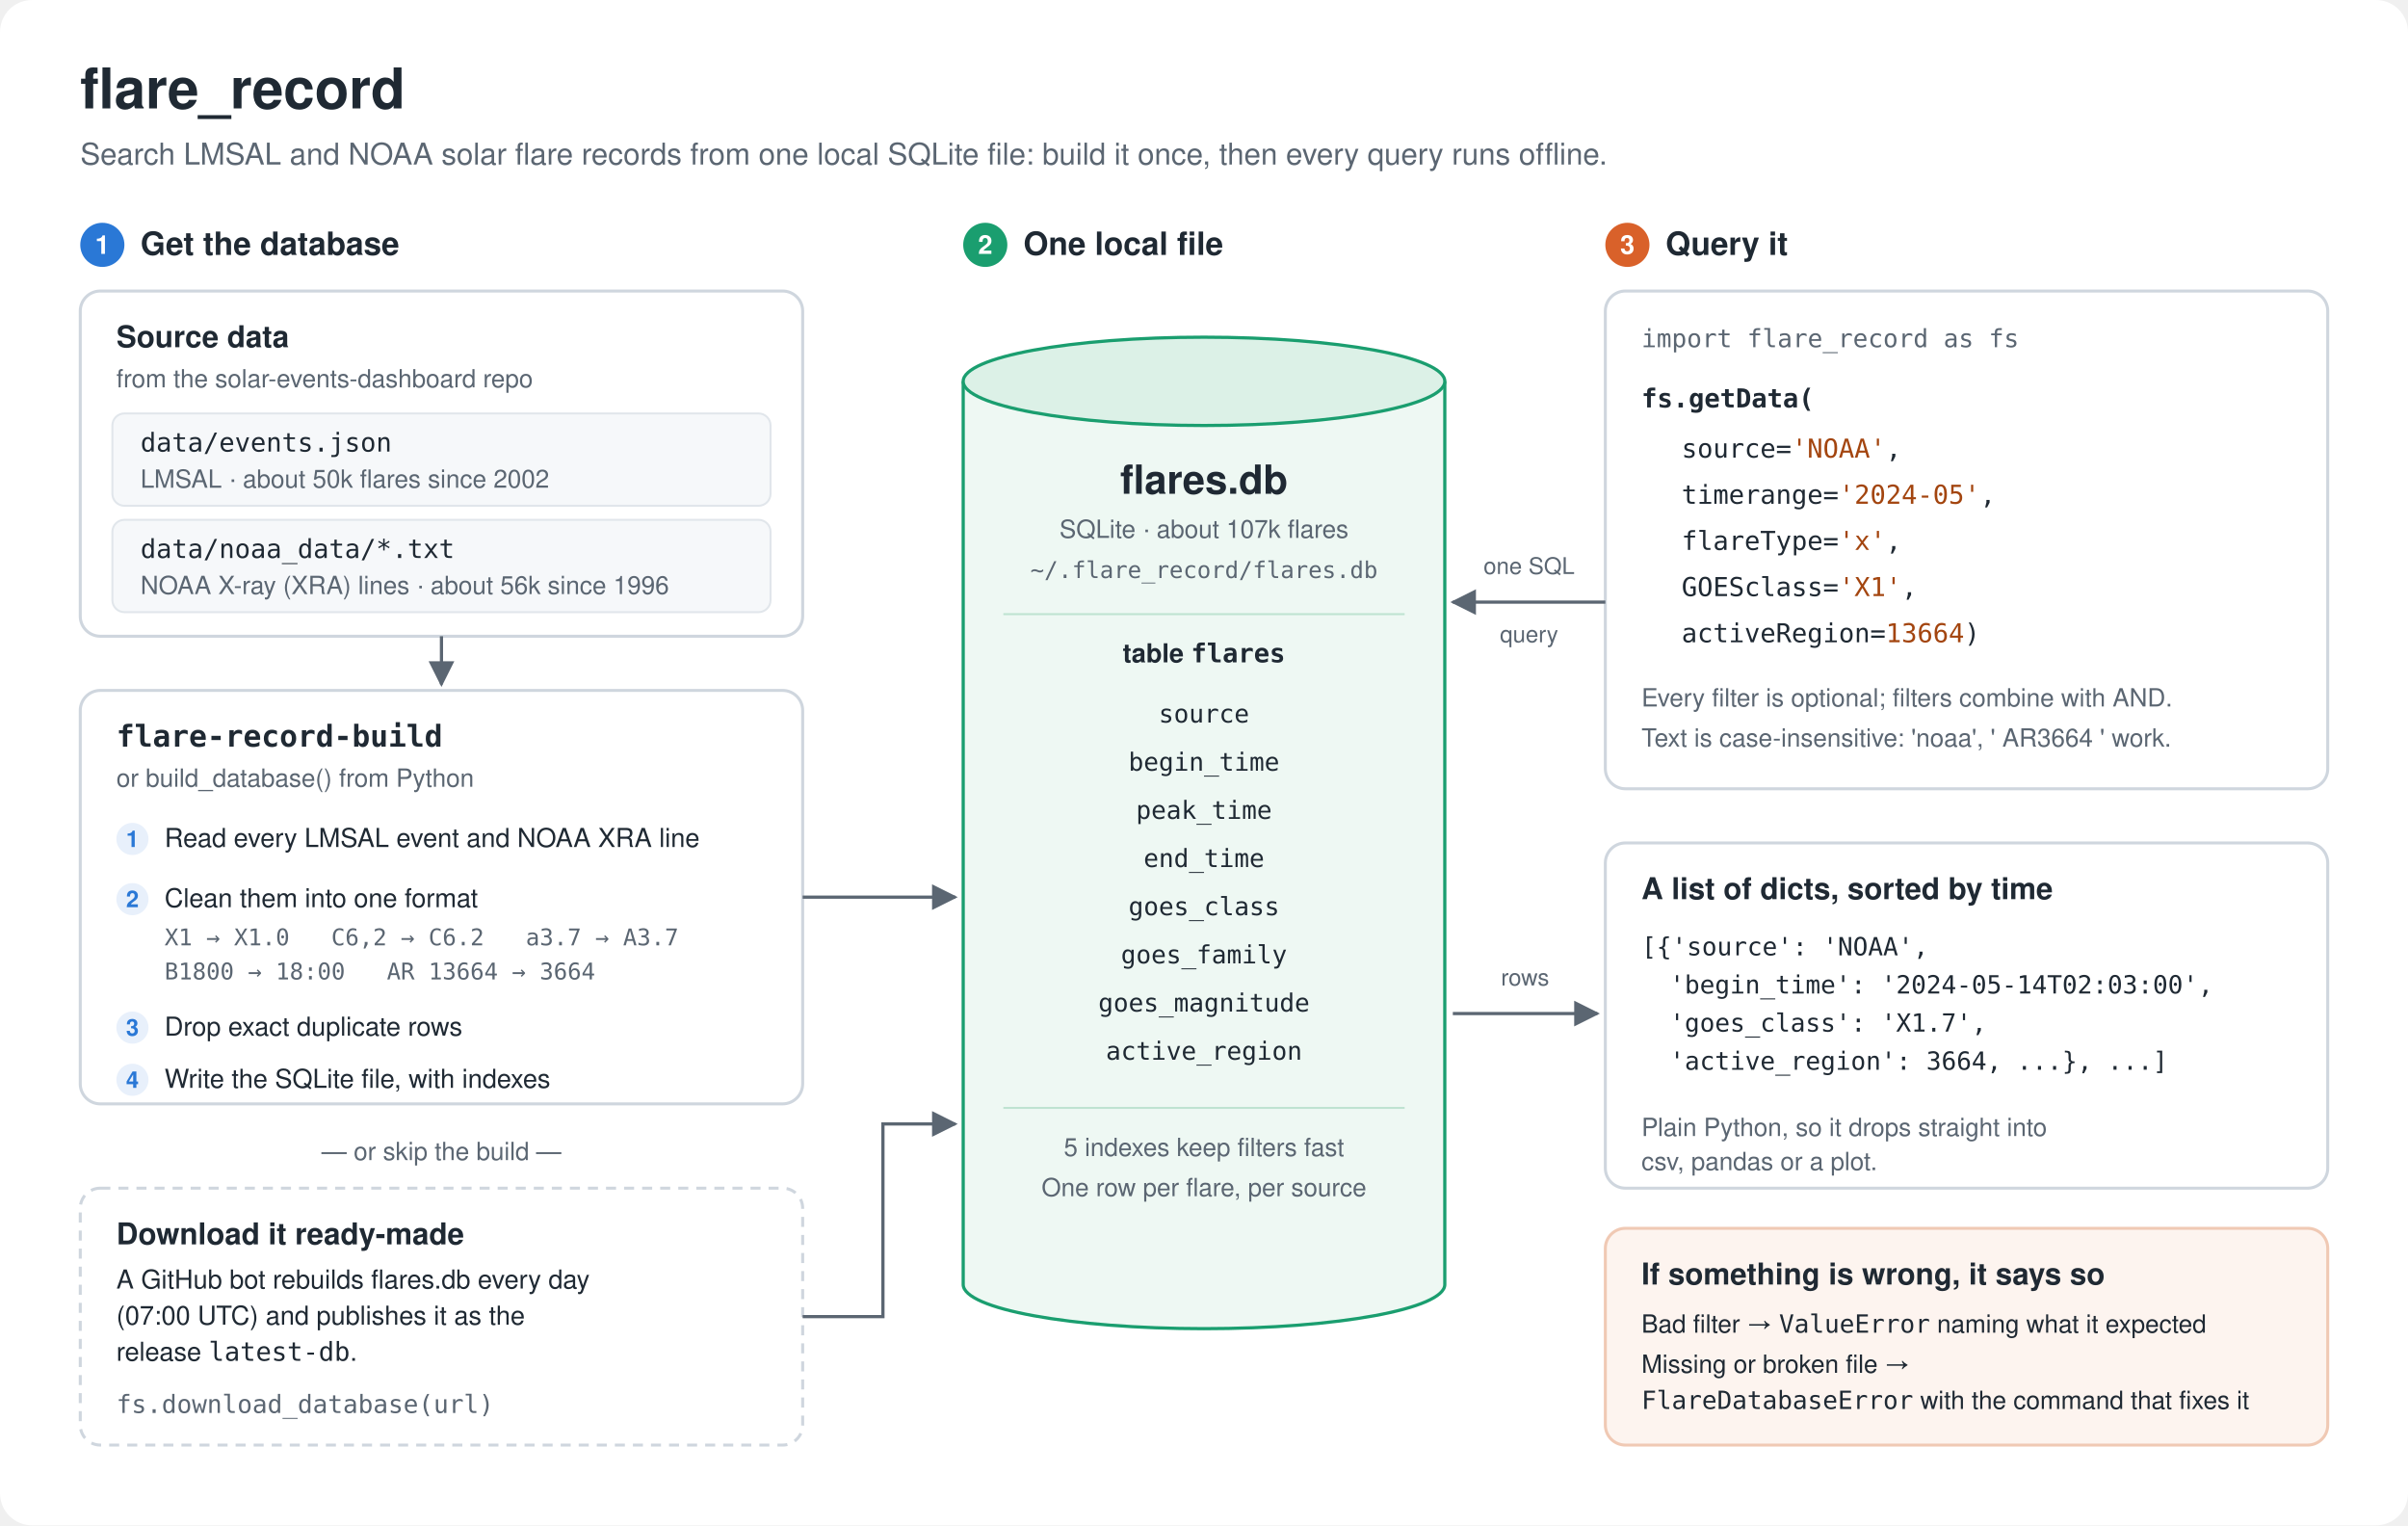
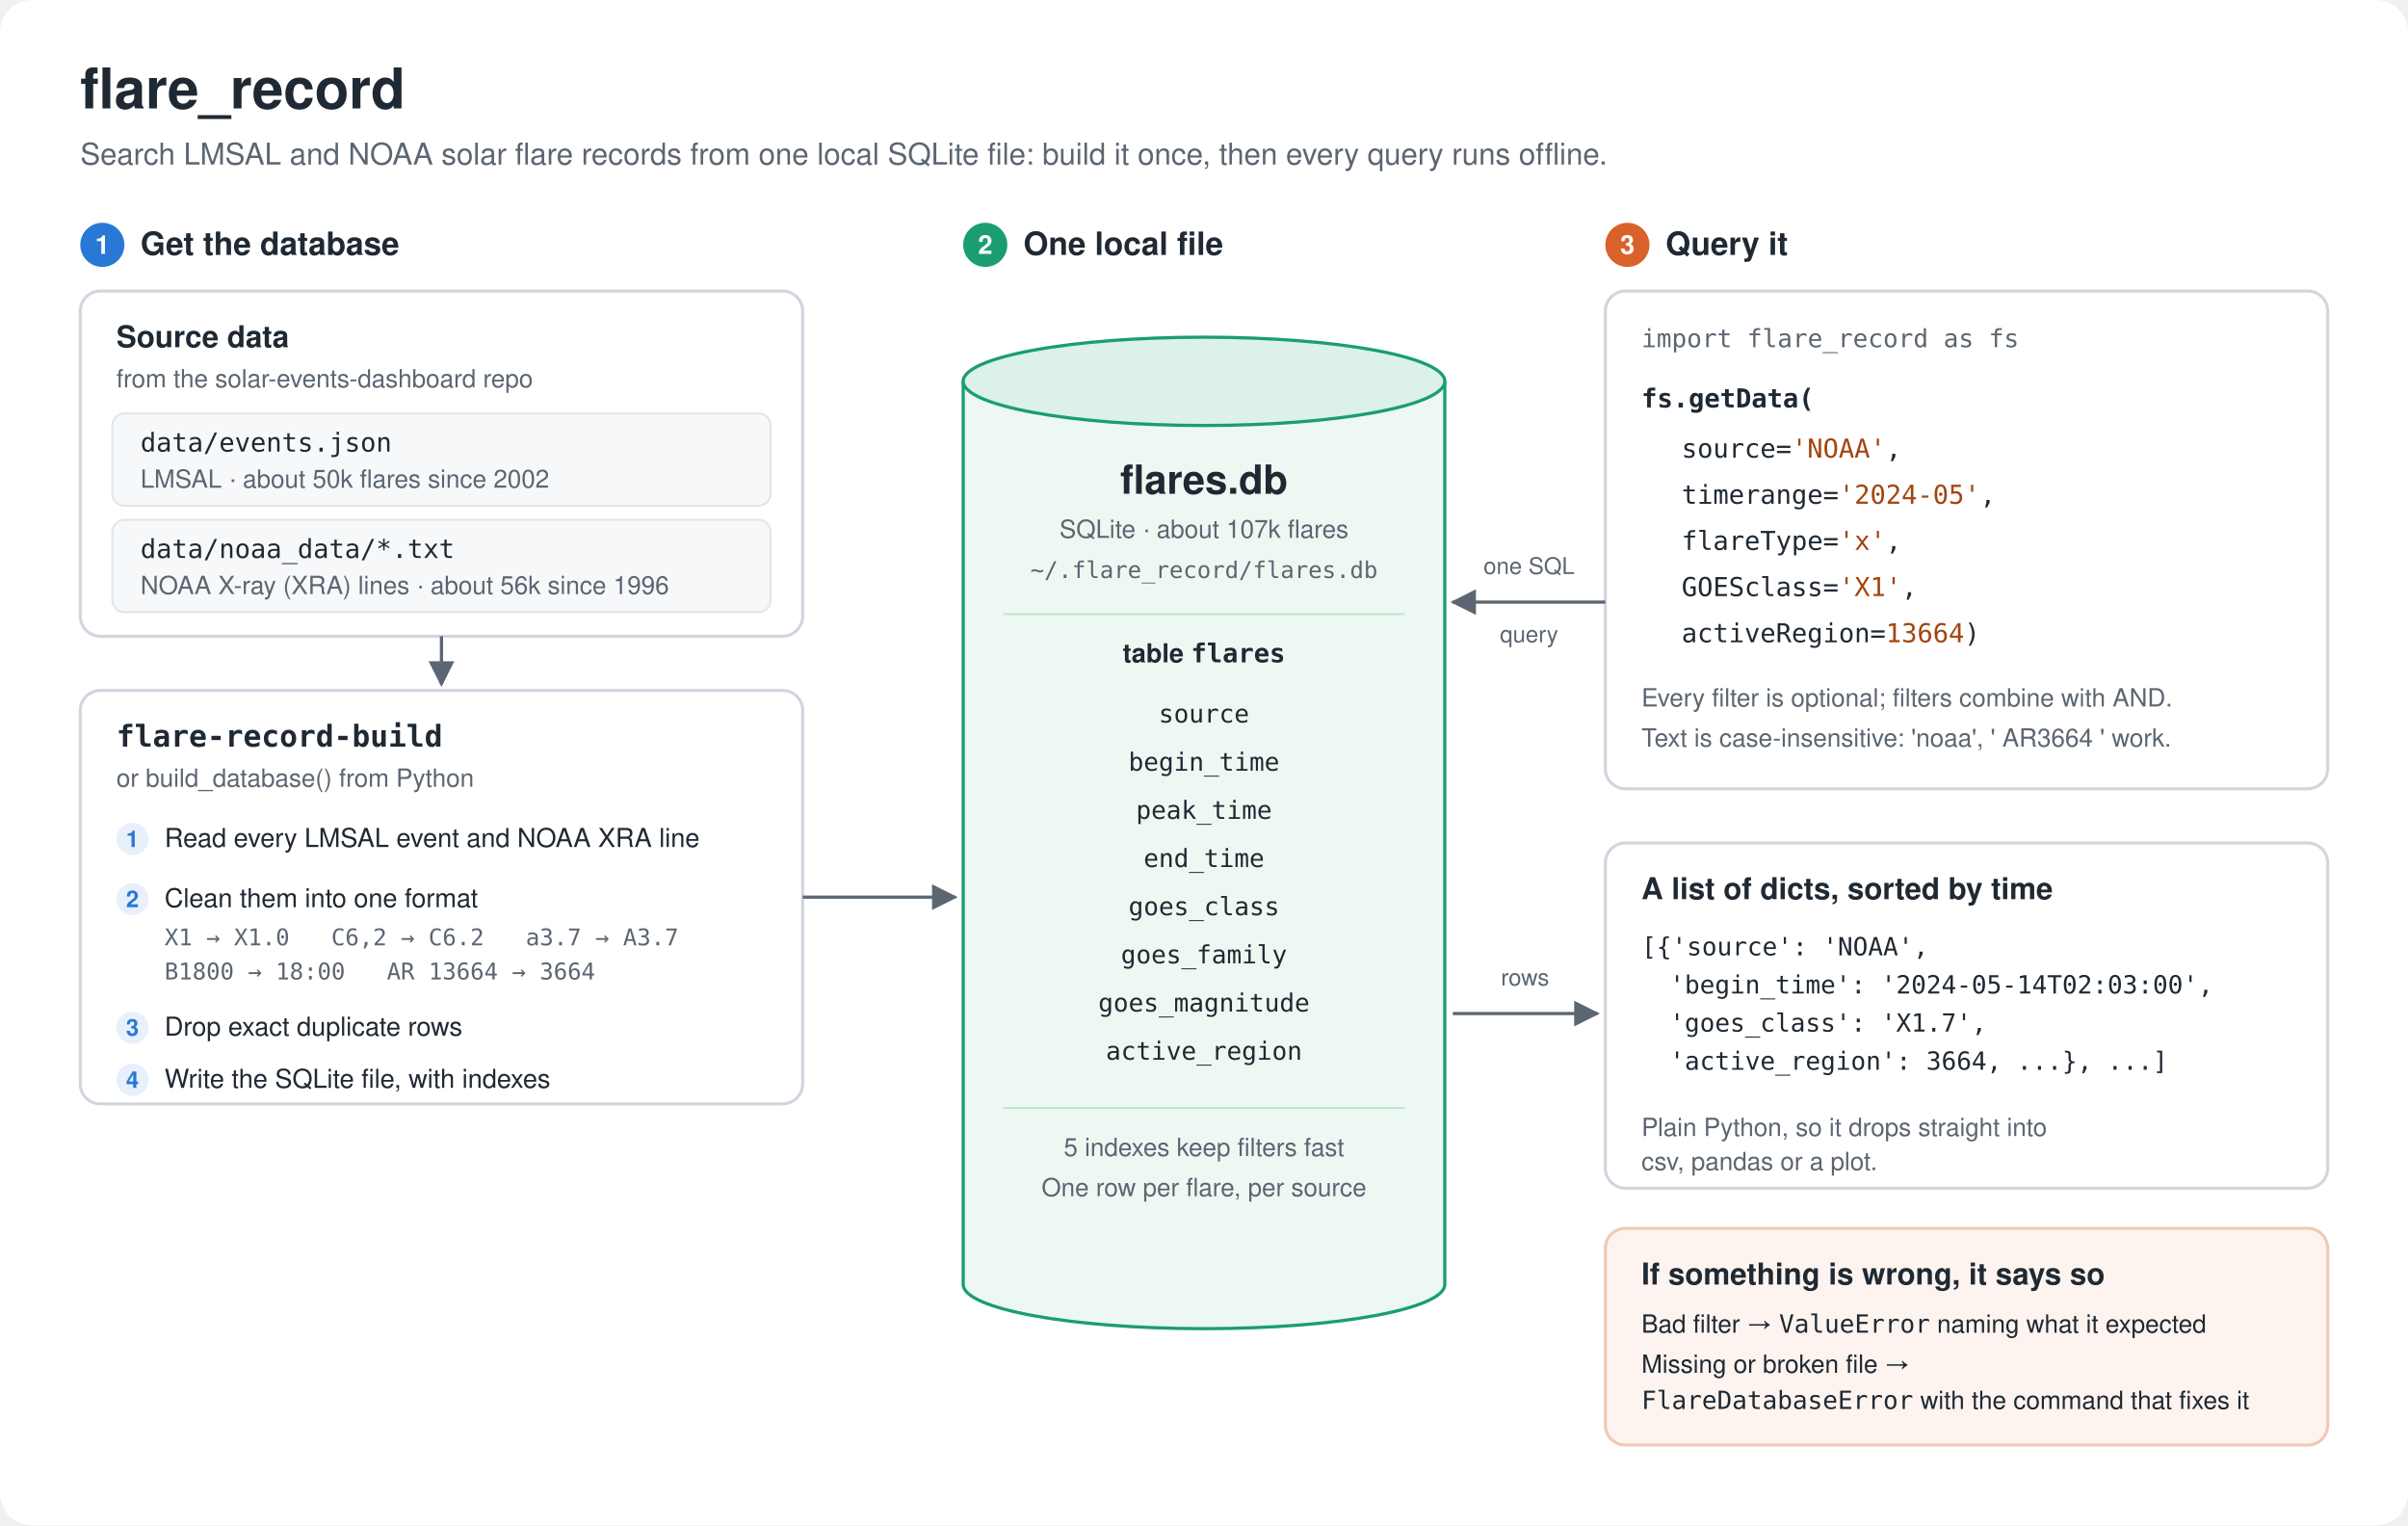
<svg xmlns="http://www.w3.org/2000/svg" viewBox="0 0 1200 760" width="1200" height="760" role="img" aria-labelledby="title desc">
  <defs>
    <marker id="arrow" viewBox="0 0 10 10" refX="9" refY="5" markerWidth="8" markerHeight="8" orient="auto-start-reverse">
      <path d="M0,0 L10,5 L0,10 z" fill="#5b6672" />
    </marker>
    <style>
      .t { font-family: -apple-system, BlinkMacSystemFont, "Segoe UI", Helvetica, Arial, sans-serif; fill: #1f2933; }
      .m { font-family: ui-monospace, SFMono-Regular, Menlo, Consolas, monospace; fill: #1f2933; }
      .muted { fill: #5b6672; }
      .h1 { font-size: 28px; font-weight: 700; }
      .sub { font-size: 15px; }
      .h2 { font-size: 16px; font-weight: 700; }
      .h3 { font-size: 15px; font-weight: 650; }
      .s13 { font-size: 13px; }
      .s12 { font-size: 12.5px; }
      .s11 { font-size: 11.5px; }
      .card { fill: #ffffff; stroke: #cfd6de; stroke-width: 1.5; }
      .row { fill: #f6f8fa; stroke: #e1e6eb; stroke-width: 1; }
      .line { stroke: #5b6672; stroke-width: 1.6; fill: none; }
      .badge-t { font-family: -apple-system, "Segoe UI", Helvetica, Arial, sans-serif; font-size: 13px; font-weight: 700; fill: #fff; }
    </style>
  </defs>
  <rect width="1200" height="760" rx="16" fill="#ffffff" />
  <text x="40" y="54" class="t h1">flare_record</text>
  <text x="40" y="82" class="t sub muted">Search LMSAL and NOAA solar flare records from one local SQLite file: build it once, then every query runs offline.</text>
  <circle cx="51" cy="122" r="11" fill="#2a78d6" />
  <text x="51" y="126.5" text-anchor="middle" class="badge-t">1</text>
  <text x="70" y="127" class="t h2">Get the database</text>
  <rect x="40" y="145" width="360" height="172" rx="10" class="card" />
  <text x="58" y="173" class="t h3">Source data</text>
  <text x="58" y="193" class="t s12 muted">from the solar-events-dashboard repo</text>
  <rect x="56" y="206" width="328" height="46" rx="6" class="row" />
  <text x="70" y="225" class="m s13">data/events.json</text>
  <text x="70" y="243" class="t s12 muted">LMSAL · about 50k flares since 2002</text>
  <rect x="56" y="259" width="328" height="46" rx="6" class="row" />
  <text x="70" y="278" class="m s13">data/noaa_data/*.txt</text>
  <text x="70" y="296" class="t s12 muted">NOAA X-ray (XRA) lines · about 56k since 1996</text>
  <line x1="220" y1="317" x2="220" y2="341" class="line" marker-end="url(#arrow)" />
  <rect x="40" y="344" width="360" height="206" rx="10" class="card" />
  <text x="58" y="372" class="m h3">flare-record-build</text>
  <text x="58" y="392" class="t s12 muted">or build_database() from Python</text>
  <g class="t s13">
    <circle cx="66" cy="418" r="8" fill="#e8f0fb" />
    <text x="66" y="422" text-anchor="middle" class="t s11" style="font-weight:700;fill:#2a78d6">1</text>
    <text x="82" y="422">Read every LMSAL event and NOAA XRA line</text>
    <circle cx="66" cy="448" r="8" fill="#e8f0fb" />
    <text x="66" y="452" text-anchor="middle" class="t s11" style="font-weight:700;fill:#2a78d6">2</text>
    <text x="82" y="452">Clean them into one format</text>
    <text x="82" y="471" class="m s11 muted" xml:space="preserve">X1 → X1.0   C6,2 → C6.2   a3.7 → A3.7</text>
    <text x="82" y="488" class="m s11 muted" xml:space="preserve">B1800 → 18:00   AR 13664 → 3664</text>
    <circle cx="66" cy="512" r="8" fill="#e8f0fb" />
    <text x="66" y="516" text-anchor="middle" class="t s11" style="font-weight:700;fill:#2a78d6">3</text>
    <text x="82" y="516">Drop exact duplicate rows</text>
    <circle cx="66" cy="538" r="8" fill="#e8f0fb" />
    <text x="66" y="542" text-anchor="middle" class="t s11" style="font-weight:700;fill:#2a78d6">4</text>
    <text x="82" y="542">Write the SQLite file, with indexes</text>
  </g>
-   <text x="220" y="578" text-anchor="middle" class="t s12 muted">— or skip the build —</text>
-   <rect x="40" y="592" width="360" height="128" rx="10" class="card" style="stroke-dasharray:5 4" />
-   <text x="58" y="620" class="t h3">Download it ready-made</text>
-   <text x="58" y="642" class="t s13">A GitHub bot rebuilds flares.db every day</text>
-   <text x="58" y="660" class="t s13">(07:00 UTC) and publishes it as the</text>
-   <text x="58" y="678" class="t s13">release <tspan class="m">latest-db</tspan>.</text>
-   <text x="58" y="704" class="m s12 muted">fs.download_database(url)</text>
  <path d="M400,447 L476,447" class="line" marker-end="url(#arrow)" />
-   <path d="M400,656 L440,656 L440,560 L476,560" class="line" marker-end="url(#arrow)" />
  <circle cx="491" cy="122" r="11" fill="#1a9e6f" />
  <text x="491" y="126.5" text-anchor="middle" class="badge-t">2</text>
  <text x="510" y="127" class="t h2">One local file</text>
  <path d="M480,190 L480,640 A120,22 0 0 0 720,640 L720,190" fill="#eef8f3" stroke="#1a9e6f" stroke-width="1.6" />
  <ellipse cx="600" cy="190" rx="120" ry="22" fill="#dcf1e7" stroke="#1a9e6f" stroke-width="1.6" />
  <text x="600" y="246" text-anchor="middle" class="t" style="font-size:20px;font-weight:700">flares.db</text>
  <text x="600" y="268" text-anchor="middle" class="t s12 muted">SQLite · about 107k flares</text>
  <text x="600" y="288" text-anchor="middle" class="m s11 muted">~/.flare_record/flares.db</text>
  <line x1="500" y1="306" x2="700" y2="306" stroke="#bfe3d1" />
  <text x="600" y="330" text-anchor="middle" class="t s13" style="font-weight:650">table <tspan class="m">flares</tspan>
  </text>
  <g class="m s12" text-anchor="middle">
    <text x="600" y="360">source</text>
    <text x="600" y="384">begin_time</text>
    <text x="600" y="408">peak_time</text>
    <text x="600" y="432">end_time</text>
    <text x="600" y="456">goes_class</text>
    <text x="600" y="480">goes_family</text>
    <text x="600" y="504">goes_magnitude</text>
    <text x="600" y="528">active_region</text>
  </g>
  <line x1="500" y1="552" x2="700" y2="552" stroke="#bfe3d1" />
  <text x="600" y="576" text-anchor="middle" class="t s12 muted">5 indexes keep filters fast</text>
  <text x="600" y="596" text-anchor="middle" class="t s12 muted">One row per flare, per source</text>
  <circle cx="811" cy="122" r="11" fill="#d9612a" />
  <text x="811" y="126.5" text-anchor="middle" class="badge-t">3</text>
  <text x="830" y="127" class="t h2">Query it</text>
  <rect x="800" y="145" width="360" height="248" rx="10" class="card" />
  <text x="818" y="173" class="m s12 muted">import flare_record as fs</text>
  <text x="818" y="203" class="m s13" style="font-weight:700">fs.getData(</text>
  <g class="m s13">
    <text x="838" y="228">source=<tspan fill="#a3450f">'NOAA'</tspan>,</text>
    <text x="838" y="251">timerange=<tspan fill="#a3450f">'2024-05'</tspan>,</text>
    <text x="838" y="274">flareType=<tspan fill="#a3450f">'x'</tspan>,</text>
    <text x="838" y="297">GOESclass=<tspan fill="#a3450f">'X1'</tspan>,</text>
    <text x="838" y="320">activeRegion=<tspan fill="#a3450f">13664</tspan>)</text>
  </g>
  <text x="818" y="352" class="t s12 muted">Every filter is optional; filters combine with AND.</text>
  <text x="818" y="372" class="t s12 muted">Text is case-insensitive: 'noaa', ' AR3664 ' work.</text>
  <path d="M800,300 L724,300" class="line" marker-end="url(#arrow)" />
  <text x="762" y="286" text-anchor="middle" class="t s11 muted">one SQL</text>
  <text x="762" y="320" text-anchor="middle" class="t s11 muted">query</text>
  <path d="M724,505 L796,505" class="line" marker-end="url(#arrow)" />
  <text x="760" y="491" text-anchor="middle" class="t s11 muted">rows</text>
  <rect x="800" y="420" width="360" height="172" rx="10" class="card" />
  <text x="818" y="448" class="t h3">A list of dicts, sorted by time</text>
  <g class="m s12">
    <text x="818" y="476">[{'source': 'NOAA',</text>
    <text x="832" y="495">'begin_time': '2024-05-14T02:03:00',</text>
    <text x="832" y="514">'goes_class': 'X1.7',</text>
    <text x="832" y="533">'active_region': 3664, ...}, ...]</text>
  </g>
  <text x="818" y="566" class="t s12 muted">Plain Python, so it drops straight into</text>
  <text x="818" y="583" class="t s12 muted">csv, pandas or a plot.</text>
  <rect x="800" y="612" width="360" height="108" rx="10" fill="#fdf4ef" stroke="#f0c9b4" stroke-width="1.5" />
  <text x="818" y="640" class="t h3">If something is wrong, it says so</text>
  <text x="818" y="664" class="t s12">Bad filter → <tspan class="m">ValueError</tspan> naming what it expected</text>
  <text x="818" y="684" class="t s12">Missing or broken file →</text>
  <text x="818" y="702" class="t s12">
    <tspan class="m">FlareDatabaseError</tspan> with the command that fixes it</text>
</svg>
